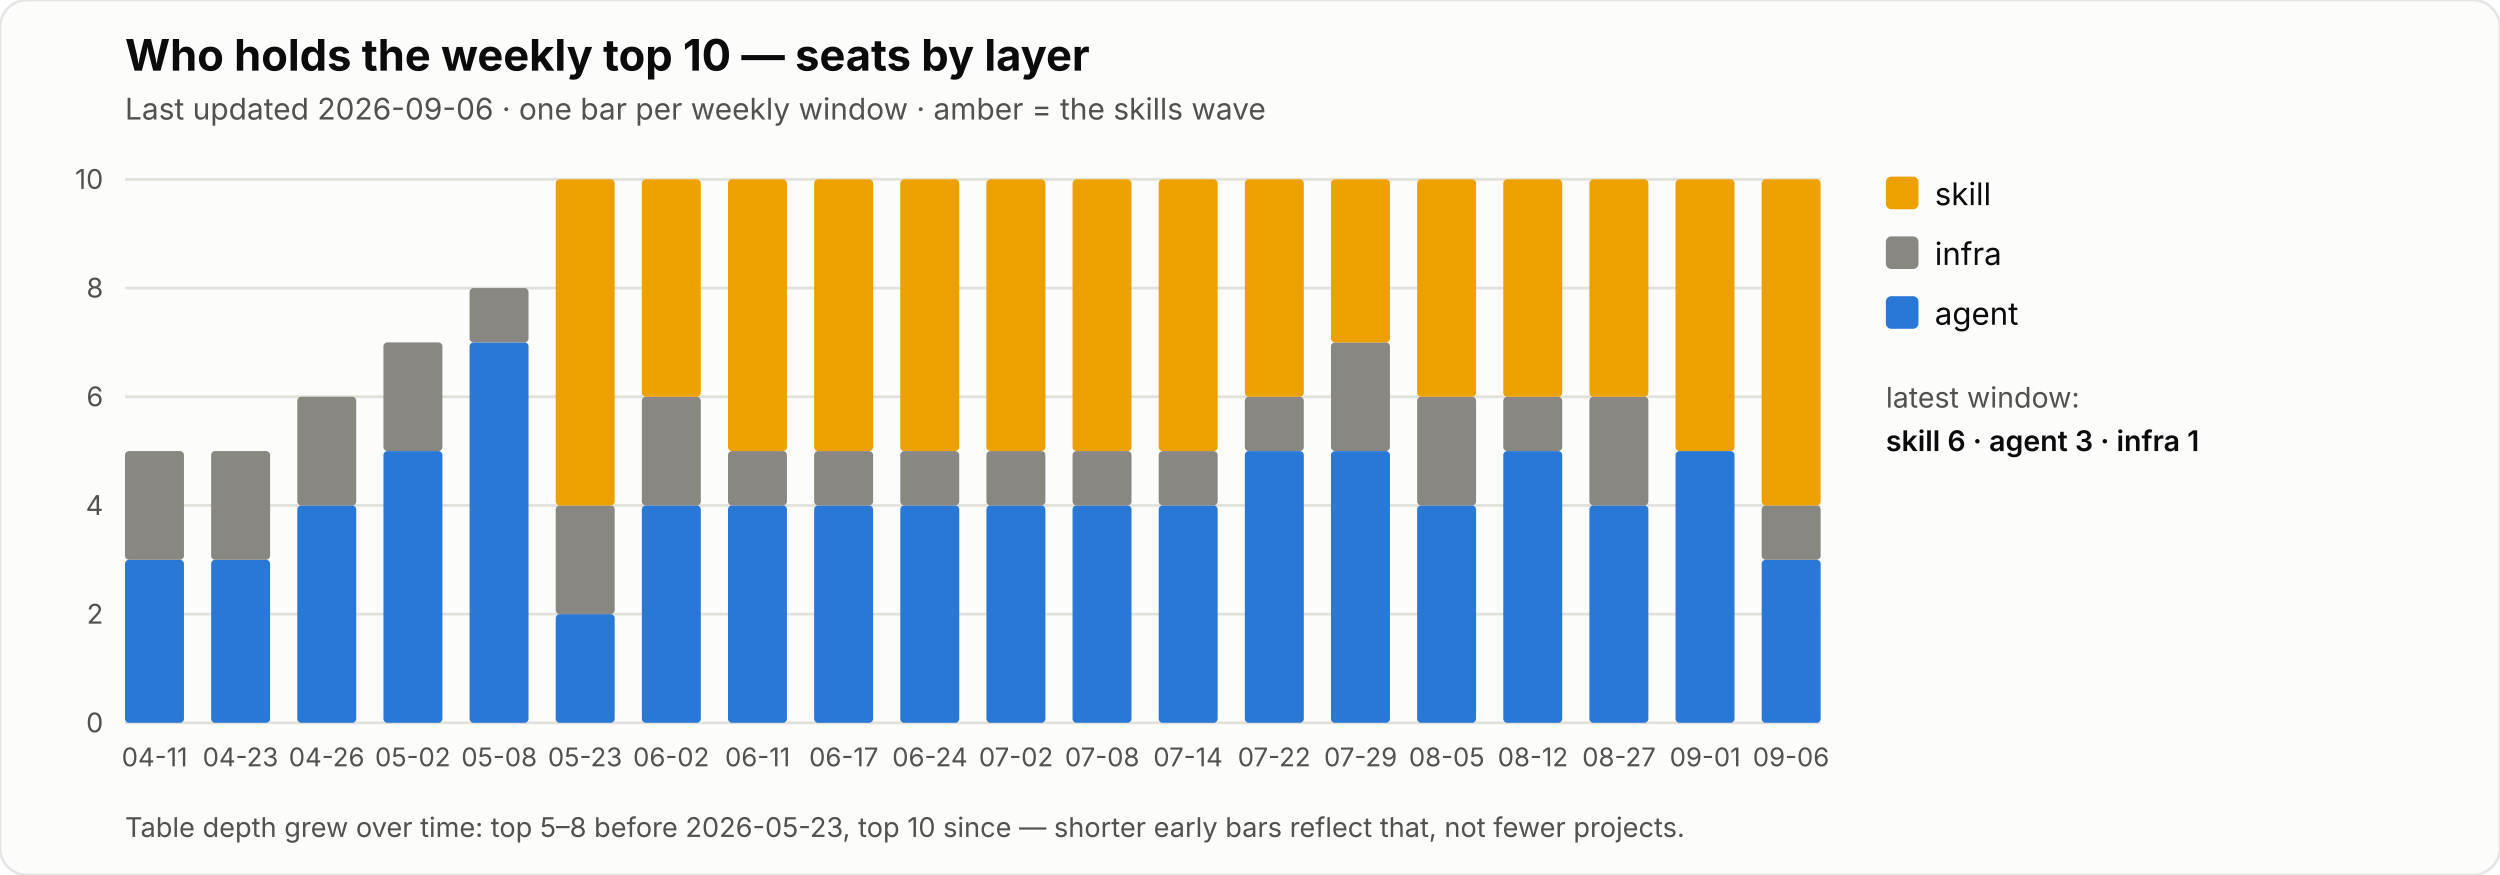
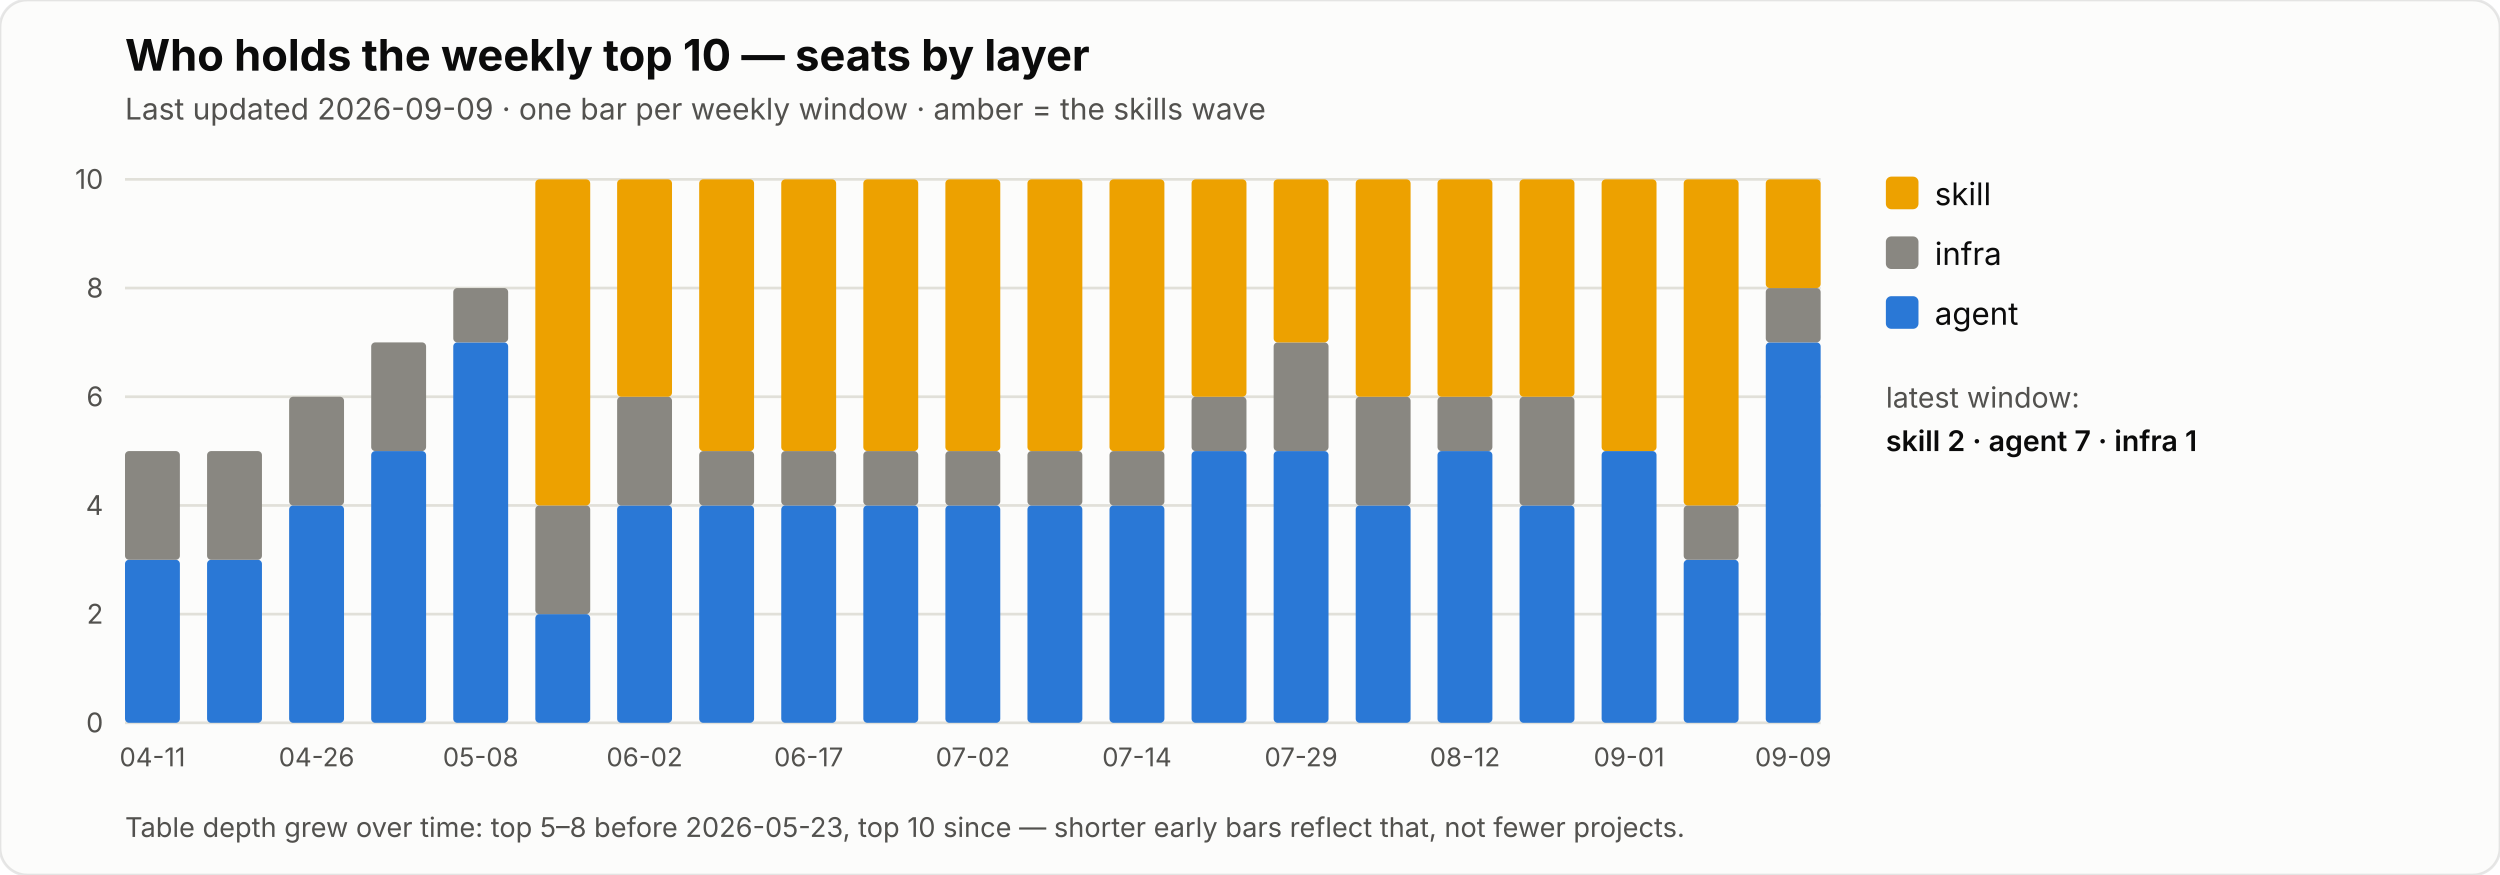
<svg xmlns="http://www.w3.org/2000/svg" width="920" height="322" viewBox="0 0 920 322" font-family="system-ui, -apple-system, sans-serif">
  <rect width="920" height="322" rx="10" fill="#fcfcfb" stroke="rgba(11,11,11,0.10)" />
  <text x="46" y="26" font-size="16" font-weight="700" fill="#0b0b0b">Who holds the weekly top 10 — seats by layer</text>
-   <text x="46" y="44" font-size="11" fill="#52514e">Last updated 2026-09-06 · one bar per weekly window · amber = the skills wave</text>
+   <text x="46" y="44" font-size="11" fill="#52514e">Last updated 2026-09-09 · one bar per weekly window · amber = the skills wave</text>
  <line x1="46" y1="266.0" x2="670" y2="266.0" stroke="#e1e0d9" stroke-width="1" />
  <text x="38" y="269.5" font-size="10" fill="#52514e" text-anchor="end">0</text>
  <line x1="46" y1="226.0" x2="670" y2="226.0" stroke="#e1e0d9" stroke-width="1" />
  <text x="38" y="229.5" font-size="10" fill="#52514e" text-anchor="end">2</text>
  <line x1="46" y1="186.0" x2="670" y2="186.0" stroke="#e1e0d9" stroke-width="1" />
  <text x="38" y="189.5" font-size="10" fill="#52514e" text-anchor="end">4</text>
  <line x1="46" y1="146.0" x2="670" y2="146.0" stroke="#e1e0d9" stroke-width="1" />
  <text x="38" y="149.5" font-size="10" fill="#52514e" text-anchor="end">6</text>
  <line x1="46" y1="106.0" x2="670" y2="106.0" stroke="#e1e0d9" stroke-width="1" />
  <text x="38" y="109.5" font-size="10" fill="#52514e" text-anchor="end">8</text>
  <line x1="46" y1="66.0" x2="670" y2="66.0" stroke="#e1e0d9" stroke-width="1" />
  <text x="38" y="69.5" font-size="10" fill="#52514e" text-anchor="end">10</text>
-   <rect x="46.0" y="206.0" width="21.7" height="60.0" fill="#2a78d6" rx="1.5" />
-   <rect x="46.0" y="166.0" width="21.7" height="40.0" fill="#898781" rx="1.5" />
-   <text x="56.9" y="282" font-size="9.5" fill="#52514e" text-anchor="middle">04-11</text>
-   <rect x="77.7" y="206.0" width="21.7" height="60.0" fill="#2a78d6" rx="1.5" />
-   <rect x="77.7" y="166.0" width="21.7" height="40.0" fill="#898781" rx="1.5" />
-   <text x="88.5" y="282" font-size="9.5" fill="#52514e" text-anchor="middle">04-23</text>
-   <rect x="109.4" y="186.0" width="21.7" height="80.0" fill="#2a78d6" rx="1.5" />
-   <rect x="109.4" y="146.0" width="21.7" height="40.0" fill="#898781" rx="1.5" />
-   <text x="120.2" y="282" font-size="9.5" fill="#52514e" text-anchor="middle">04-26</text>
-   <rect x="141.1" y="166.0" width="21.7" height="100.0" fill="#2a78d6" rx="1.5" />
-   <rect x="141.1" y="126.0" width="21.7" height="40.0" fill="#898781" rx="1.5" />
-   <text x="151.9" y="282" font-size="9.5" fill="#52514e" text-anchor="middle">05-02</text>
-   <rect x="172.8" y="126.0" width="21.7" height="140.0" fill="#2a78d6" rx="1.5" />
-   <rect x="172.8" y="106.0" width="21.7" height="20.0" fill="#898781" rx="1.5" />
-   <text x="183.7" y="282" font-size="9.5" fill="#52514e" text-anchor="middle">05-08</text>
-   <rect x="204.5" y="226.0" width="21.7" height="40.0" fill="#2a78d6" rx="1.5" />
-   <rect x="204.5" y="186.0" width="21.7" height="40.0" fill="#898781" rx="1.5" />
-   <rect x="204.5" y="66.0" width="21.7" height="120.0" fill="#eda100" rx="1.5" />
-   <text x="215.3" y="282" font-size="9.5" fill="#52514e" text-anchor="middle">05-23</text>
-   <rect x="236.2" y="186.0" width="21.7" height="80.0" fill="#2a78d6" rx="1.5" />
-   <rect x="236.2" y="146.0" width="21.7" height="40.0" fill="#898781" rx="1.5" />
-   <rect x="236.2" y="66.0" width="21.7" height="80.0" fill="#eda100" rx="1.5" />
-   <text x="247.0" y="282" font-size="9.5" fill="#52514e" text-anchor="middle">06-02</text>
-   <rect x="267.9" y="186.0" width="21.7" height="80.0" fill="#2a78d6" rx="1.5" />
-   <rect x="267.9" y="166.0" width="21.7" height="20.0" fill="#898781" rx="1.5" />
-   <rect x="267.9" y="66.0" width="21.7" height="100.0" fill="#eda100" rx="1.5" />
-   <text x="278.8" y="282" font-size="9.5" fill="#52514e" text-anchor="middle">06-11</text>
-   <rect x="299.6" y="186.0" width="21.7" height="80.0" fill="#2a78d6" rx="1.5" />
-   <rect x="299.6" y="166.0" width="21.7" height="20.0" fill="#898781" rx="1.5" />
-   <rect x="299.6" y="66.0" width="21.7" height="100.0" fill="#eda100" rx="1.5" />
-   <text x="310.5" y="282" font-size="9.5" fill="#52514e" text-anchor="middle">06-17</text>
-   <rect x="331.3" y="186.0" width="21.7" height="80.0" fill="#2a78d6" rx="1.5" />
-   <rect x="331.3" y="166.0" width="21.7" height="20.0" fill="#898781" rx="1.5" />
-   <rect x="331.3" y="66.0" width="21.7" height="100.0" fill="#eda100" rx="1.5" />
-   <text x="342.2" y="282" font-size="9.5" fill="#52514e" text-anchor="middle">06-24</text>
-   <rect x="363.0" y="186.0" width="21.7" height="80.0" fill="#2a78d6" rx="1.5" />
-   <rect x="363.0" y="166.0" width="21.7" height="20.0" fill="#898781" rx="1.5" />
-   <rect x="363.0" y="66.0" width="21.7" height="100.0" fill="#eda100" rx="1.5" />
-   <text x="373.9" y="282" font-size="9.5" fill="#52514e" text-anchor="middle">07-02</text>
-   <rect x="394.7" y="186.0" width="21.7" height="80.0" fill="#2a78d6" rx="1.5" />
-   <rect x="394.7" y="166.0" width="21.7" height="20.0" fill="#898781" rx="1.5" />
-   <rect x="394.7" y="66.0" width="21.7" height="100.0" fill="#eda100" rx="1.5" />
-   <text x="405.6" y="282" font-size="9.5" fill="#52514e" text-anchor="middle">07-08</text>
-   <rect x="426.4" y="186.0" width="21.7" height="80.0" fill="#2a78d6" rx="1.5" />
-   <rect x="426.4" y="166.0" width="21.7" height="20.0" fill="#898781" rx="1.5" />
-   <rect x="426.4" y="66.0" width="21.7" height="100.0" fill="#eda100" rx="1.5" />
-   <text x="437.2" y="282" font-size="9.5" fill="#52514e" text-anchor="middle">07-14</text>
-   <rect x="458.1" y="166.0" width="21.7" height="100.0" fill="#2a78d6" rx="1.5" />
-   <rect x="458.1" y="146.0" width="21.7" height="20.0" fill="#898781" rx="1.5" />
-   <rect x="458.1" y="66.0" width="21.7" height="80.0" fill="#eda100" rx="1.5" />
-   <text x="468.9" y="282" font-size="9.5" fill="#52514e" text-anchor="middle">07-22</text>
-   <rect x="489.8" y="166.0" width="21.7" height="100.0" fill="#2a78d6" rx="1.5" />
-   <rect x="489.8" y="126.0" width="21.7" height="40.0" fill="#898781" rx="1.5" />
-   <rect x="489.8" y="66.0" width="21.7" height="60.0" fill="#eda100" rx="1.5" />
-   <text x="500.7" y="282" font-size="9.5" fill="#52514e" text-anchor="middle">07-29</text>
-   <rect x="521.5" y="186.0" width="21.7" height="80.0" fill="#2a78d6" rx="1.5" />
-   <rect x="521.5" y="146.0" width="21.7" height="40.0" fill="#898781" rx="1.5" />
-   <rect x="521.5" y="66.0" width="21.7" height="80.0" fill="#eda100" rx="1.5" />
-   <text x="532.4" y="282" font-size="9.5" fill="#52514e" text-anchor="middle">08-05</text>
-   <rect x="553.2" y="166.0" width="21.7" height="100.0" fill="#2a78d6" rx="1.5" />
-   <rect x="553.2" y="146.0" width="21.7" height="20.0" fill="#898781" rx="1.5" />
-   <rect x="553.2" y="66.0" width="21.7" height="80.0" fill="#eda100" rx="1.5" />
-   <text x="564.1" y="282" font-size="9.5" fill="#52514e" text-anchor="middle">08-12</text>
-   <rect x="584.9" y="186.0" width="21.7" height="80.0" fill="#2a78d6" rx="1.5" />
-   <rect x="584.9" y="146.0" width="21.7" height="40.0" fill="#898781" rx="1.5" />
-   <rect x="584.9" y="66.0" width="21.7" height="80.0" fill="#eda100" rx="1.5" />
-   <text x="595.8" y="282" font-size="9.5" fill="#52514e" text-anchor="middle">08-27</text>
-   <rect x="616.6" y="166.0" width="21.7" height="100.0" fill="#2a78d6" rx="1.5" />
-   <rect x="616.6" y="66.0" width="21.7" height="100.0" fill="#eda100" rx="1.5" />
-   <text x="627.5" y="282" font-size="9.5" fill="#52514e" text-anchor="middle">09-01</text>
-   <rect x="648.3" y="206.0" width="21.7" height="60.0" fill="#2a78d6" rx="1.5" />
-   <rect x="648.3" y="186.0" width="21.7" height="20.0" fill="#898781" rx="1.5" />
-   <rect x="648.3" y="66.0" width="21.7" height="120.0" fill="#eda100" rx="1.5" />
-   <text x="659.1" y="282" font-size="9.5" fill="#52514e" text-anchor="middle">09-06</text>
+   <rect x="46.0" y="206.0" width="20.2" height="60.0" fill="#2a78d6" rx="1.5" />
+   <rect x="46.0" y="166.0" width="20.2" height="40.0" fill="#898781" rx="1.5" />
+   <text x="56.1" y="282" font-size="9.5" fill="#52514e" text-anchor="middle">04-11</text>
+   <rect x="76.2" y="206.0" width="20.2" height="60.0" fill="#2a78d6" rx="1.5" />
+   <rect x="76.2" y="166.0" width="20.2" height="40.0" fill="#898781" rx="1.5" />
+   <rect x="106.4" y="186.0" width="20.2" height="80.0" fill="#2a78d6" rx="1.5" />
+   <rect x="106.4" y="146.0" width="20.2" height="40.0" fill="#898781" rx="1.5" />
+   <text x="116.5" y="282" font-size="9.5" fill="#52514e" text-anchor="middle">04-26</text>
+   <rect x="136.6" y="166.0" width="20.2" height="100.0" fill="#2a78d6" rx="1.5" />
+   <rect x="136.6" y="126.0" width="20.2" height="40.0" fill="#898781" rx="1.5" />
+   <rect x="166.8" y="126.0" width="20.2" height="140.0" fill="#2a78d6" rx="1.5" />
+   <rect x="166.8" y="106.0" width="20.2" height="20.0" fill="#898781" rx="1.5" />
+   <text x="176.9" y="282" font-size="9.5" fill="#52514e" text-anchor="middle">05-08</text>
+   <rect x="197.0" y="226.0" width="20.2" height="40.0" fill="#2a78d6" rx="1.5" />
+   <rect x="197.0" y="186.0" width="20.2" height="40.0" fill="#898781" rx="1.5" />
+   <rect x="197.0" y="66.0" width="20.2" height="120.0" fill="#eda100" rx="1.5" />
+   <rect x="227.1" y="186.0" width="20.2" height="80.0" fill="#2a78d6" rx="1.5" />
+   <rect x="227.1" y="146.0" width="20.2" height="40.0" fill="#898781" rx="1.5" />
+   <rect x="227.1" y="66.0" width="20.2" height="80.0" fill="#eda100" rx="1.5" />
+   <text x="237.2" y="282" font-size="9.5" fill="#52514e" text-anchor="middle">06-02</text>
+   <rect x="257.3" y="186.0" width="20.2" height="80.0" fill="#2a78d6" rx="1.5" />
+   <rect x="257.3" y="166.0" width="20.2" height="20.0" fill="#898781" rx="1.5" />
+   <rect x="257.3" y="66.0" width="20.2" height="100.0" fill="#eda100" rx="1.5" />
+   <rect x="287.5" y="186.0" width="20.2" height="80.0" fill="#2a78d6" rx="1.5" />
+   <rect x="287.5" y="166.0" width="20.2" height="20.0" fill="#898781" rx="1.5" />
+   <rect x="287.5" y="66.0" width="20.2" height="100.0" fill="#eda100" rx="1.5" />
+   <text x="297.6" y="282" font-size="9.5" fill="#52514e" text-anchor="middle">06-17</text>
+   <rect x="317.7" y="186.0" width="20.2" height="80.0" fill="#2a78d6" rx="1.5" />
+   <rect x="317.7" y="166.0" width="20.2" height="20.0" fill="#898781" rx="1.5" />
+   <rect x="317.7" y="66.0" width="20.2" height="100.0" fill="#eda100" rx="1.5" />
+   <rect x="347.9" y="186.0" width="20.2" height="80.0" fill="#2a78d6" rx="1.5" />
+   <rect x="347.9" y="166.0" width="20.2" height="20.0" fill="#898781" rx="1.5" />
+   <rect x="347.9" y="66.0" width="20.2" height="100.0" fill="#eda100" rx="1.5" />
+   <text x="358.0" y="282" font-size="9.5" fill="#52514e" text-anchor="middle">07-02</text>
+   <rect x="378.1" y="186.0" width="20.2" height="80.0" fill="#2a78d6" rx="1.5" />
+   <rect x="378.1" y="166.0" width="20.2" height="20.0" fill="#898781" rx="1.5" />
+   <rect x="378.1" y="66.0" width="20.2" height="100.0" fill="#eda100" rx="1.5" />
+   <rect x="408.3" y="186.0" width="20.2" height="80.0" fill="#2a78d6" rx="1.5" />
+   <rect x="408.3" y="166.0" width="20.2" height="20.0" fill="#898781" rx="1.5" />
+   <rect x="408.3" y="66.0" width="20.2" height="100.0" fill="#eda100" rx="1.5" />
+   <text x="418.4" y="282" font-size="9.5" fill="#52514e" text-anchor="middle">07-14</text>
+   <rect x="438.5" y="166.0" width="20.2" height="100.0" fill="#2a78d6" rx="1.5" />
+   <rect x="438.5" y="146.0" width="20.2" height="20.0" fill="#898781" rx="1.5" />
+   <rect x="438.5" y="66.0" width="20.2" height="80.0" fill="#eda100" rx="1.5" />
+   <rect x="468.7" y="166.0" width="20.2" height="100.0" fill="#2a78d6" rx="1.5" />
+   <rect x="468.7" y="126.0" width="20.2" height="40.0" fill="#898781" rx="1.5" />
+   <rect x="468.7" y="66.0" width="20.2" height="60.0" fill="#eda100" rx="1.5" />
+   <text x="478.8" y="282" font-size="9.5" fill="#52514e" text-anchor="middle">07-29</text>
+   <rect x="498.9" y="186.0" width="20.2" height="80.0" fill="#2a78d6" rx="1.5" />
+   <rect x="498.9" y="146.0" width="20.2" height="40.0" fill="#898781" rx="1.5" />
+   <rect x="498.9" y="66.0" width="20.2" height="80.0" fill="#eda100" rx="1.5" />
+   <rect x="529.0" y="166.0" width="20.2" height="100.0" fill="#2a78d6" rx="1.5" />
+   <rect x="529.0" y="146.0" width="20.2" height="20.0" fill="#898781" rx="1.5" />
+   <rect x="529.0" y="66.0" width="20.2" height="80.0" fill="#eda100" rx="1.5" />
+   <text x="539.1" y="282" font-size="9.5" fill="#52514e" text-anchor="middle">08-12</text>
+   <rect x="559.2" y="186.0" width="20.2" height="80.0" fill="#2a78d6" rx="1.5" />
+   <rect x="559.2" y="146.0" width="20.2" height="40.0" fill="#898781" rx="1.5" />
+   <rect x="559.2" y="66.0" width="20.2" height="80.0" fill="#eda100" rx="1.5" />
+   <rect x="589.4" y="166.0" width="20.2" height="100.0" fill="#2a78d6" rx="1.5" />
+   <rect x="589.4" y="66.0" width="20.2" height="100.0" fill="#eda100" rx="1.5" />
+   <text x="599.5" y="282" font-size="9.5" fill="#52514e" text-anchor="middle">09-01</text>
+   <rect x="619.6" y="206.0" width="20.2" height="60.0" fill="#2a78d6" rx="1.5" />
+   <rect x="619.6" y="186.0" width="20.2" height="20.0" fill="#898781" rx="1.5" />
+   <rect x="619.6" y="66.0" width="20.2" height="120.0" fill="#eda100" rx="1.5" />
+   <rect x="649.8" y="126.0" width="20.2" height="140.0" fill="#2a78d6" rx="1.5" />
+   <rect x="649.8" y="106.0" width="20.2" height="20.0" fill="#898781" rx="1.5" />
+   <rect x="649.8" y="66.0" width="20.2" height="40.0" fill="#eda100" rx="1.5" />
+   <text x="659.9" y="282" font-size="9.5" fill="#52514e" text-anchor="middle">09-09</text>
  <rect x="694" y="65" width="12" height="12" rx="2" fill="#eda100" />
  <text x="712" y="75.5" font-size="11.5" fill="#0b0b0b">skill</text>
  <rect x="694" y="87" width="12" height="12" rx="2" fill="#898781" />
  <text x="712" y="97.5" font-size="11.5" fill="#0b0b0b">infra</text>
  <rect x="694" y="109" width="12" height="12" rx="2" fill="#2a78d6" />
  <text x="712" y="119.5" font-size="11.5" fill="#0b0b0b">agent</text>
  <text x="694" y="150" font-size="10.5" fill="#52514e">latest window:</text>
-   <text x="694" y="166" font-size="10.5" font-weight="600" fill="#0b0b0b">skill 6 · agent 3 · infra 1</text>
+   <text x="694" y="166" font-size="10.5" font-weight="600" fill="#0b0b0b">skill 2 · agent 7 · infra 1</text>
  <text x="46" y="308" font-size="10" fill="#52514e">Table depth grew over time: top 5–8 before 2026-05-23, top 10 since — shorter early bars reflect that, not fewer projects.</text>
</svg>
